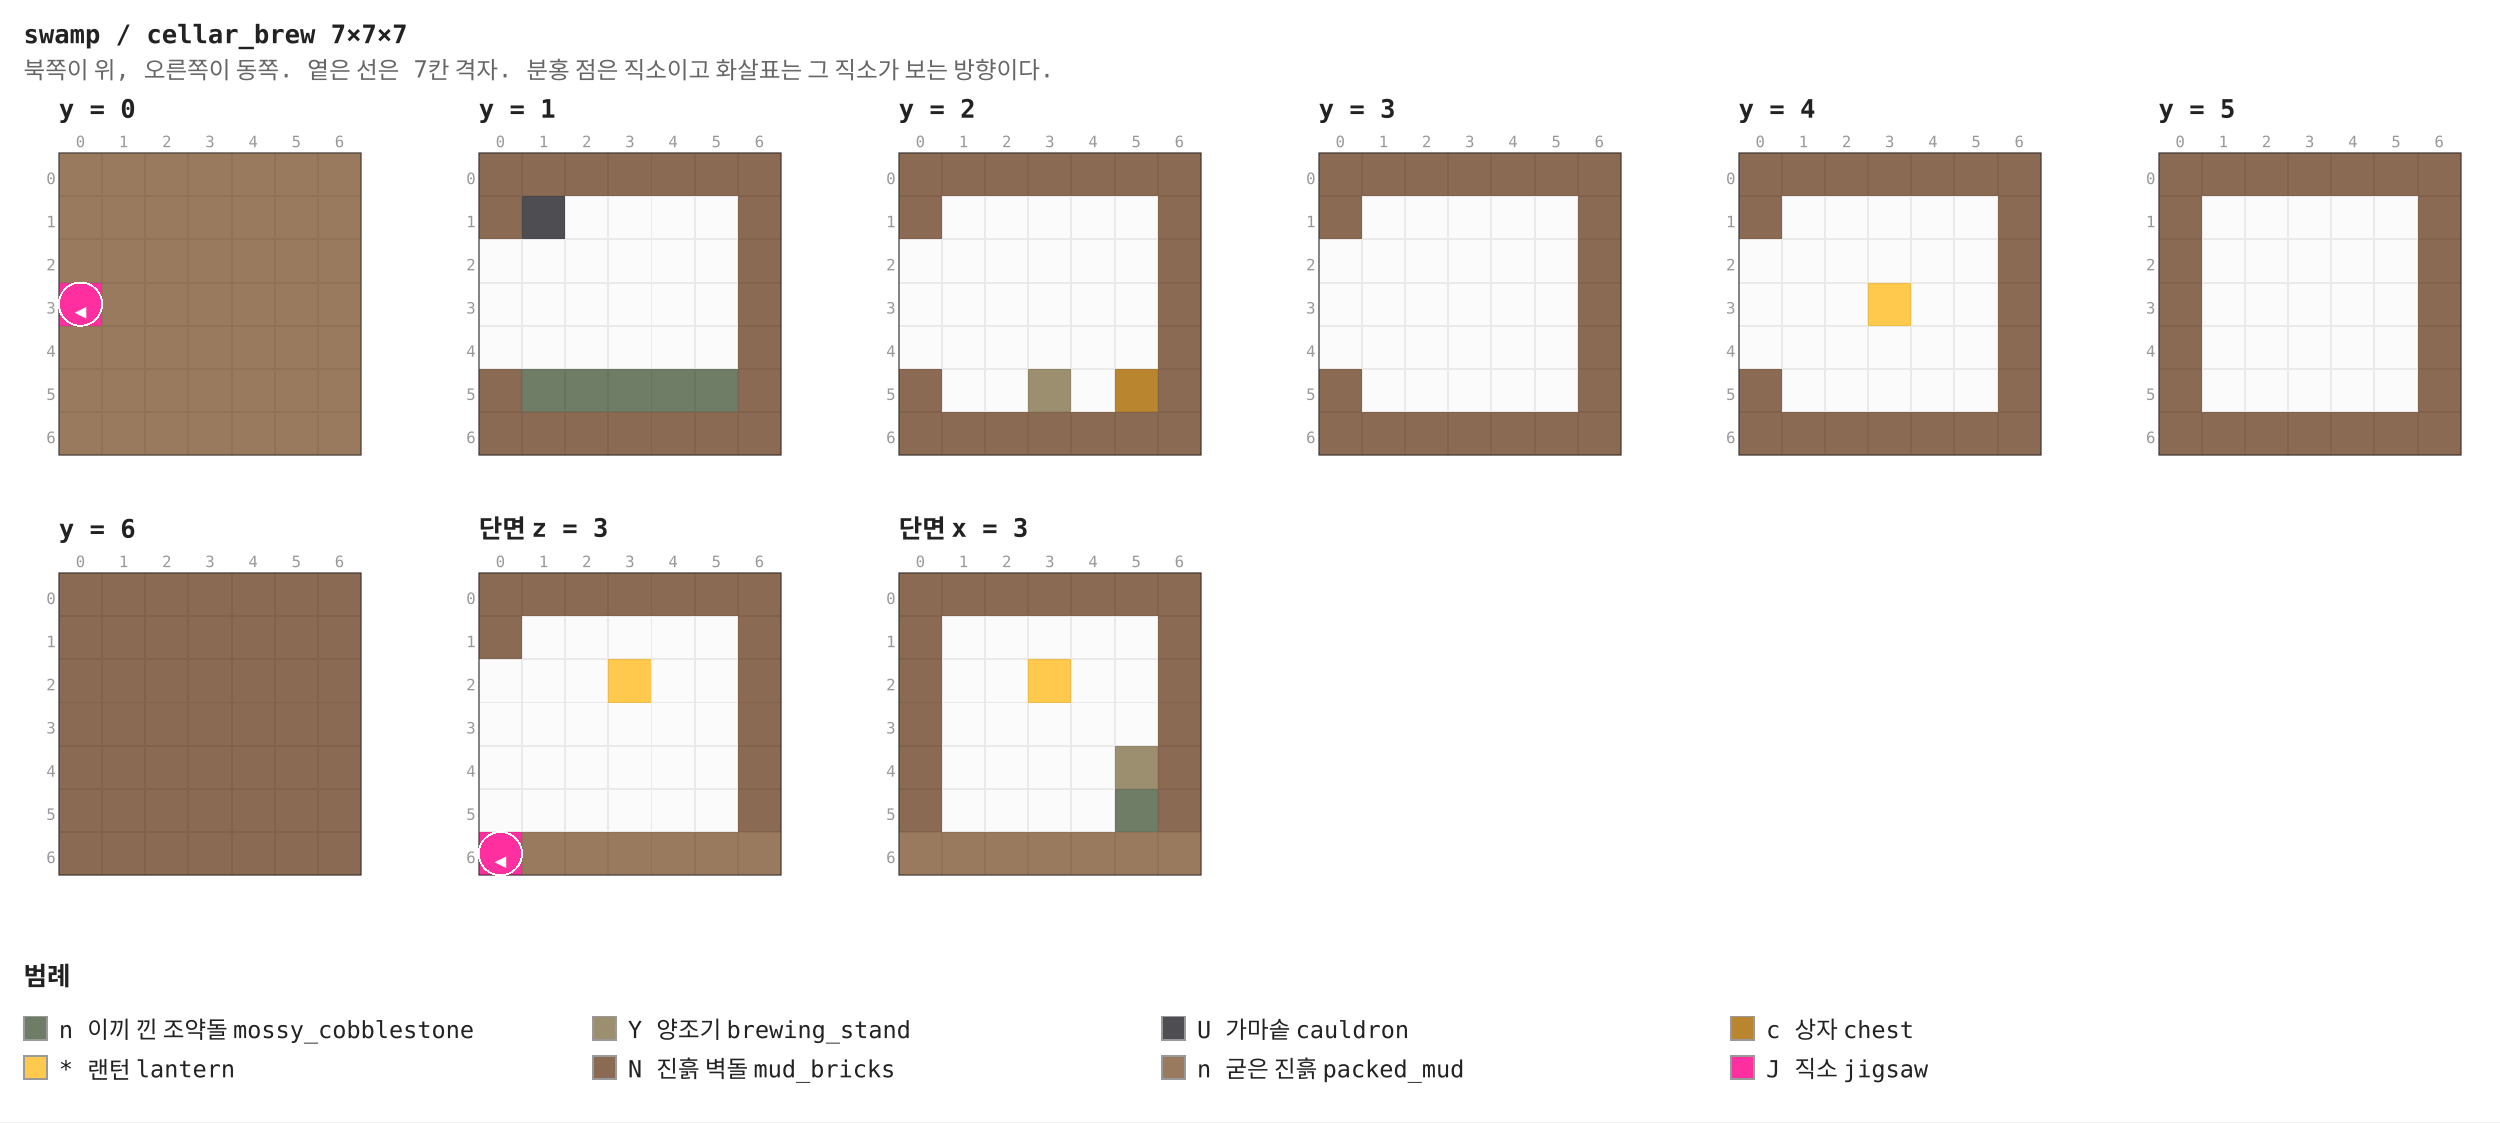
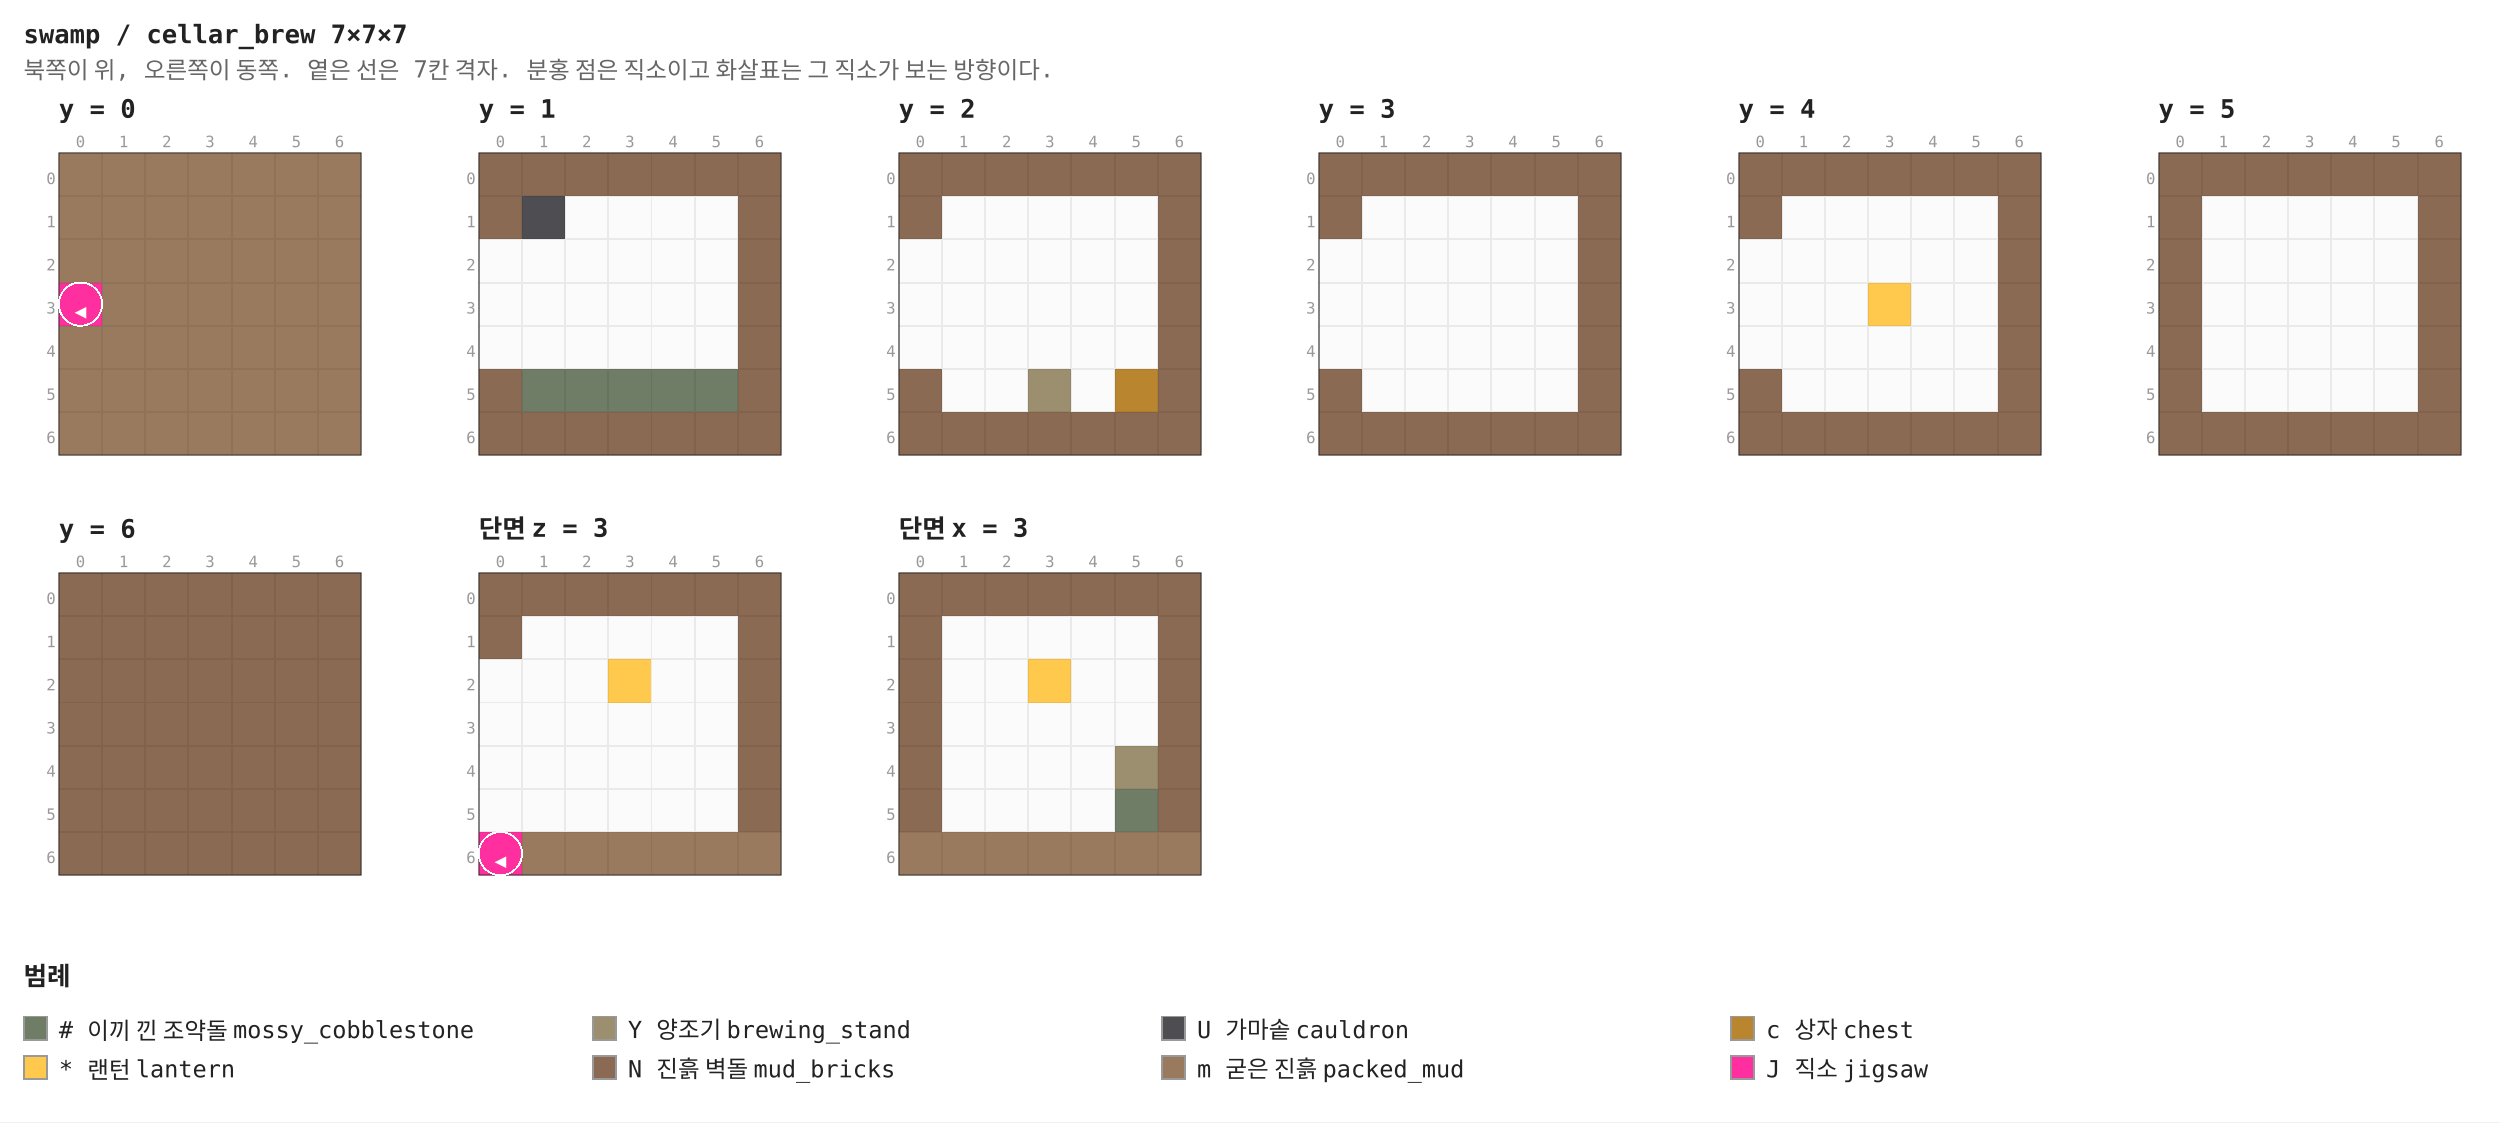
<svg xmlns="http://www.w3.org/2000/svg" width="1274" height="572" viewBox="0 0 1274 572" shape-rendering="crispEdges" font-family="Consolas,'Malgun Gothic','Noto Sans KR',monospace">
  <style>text{fill:#222;shape-rendering:auto}.cap{font-size:13px;font-weight:bold}.leg{font-size:12px}.sub{font-size:12px;fill:#666}.tick{font-size:8px;fill:#999;text-anchor:middle}.arrow{font-size:10px;fill:#fff;text-anchor:middle}.fine{stroke:#000;stroke-opacity:.07;stroke-width:1;fill:none}.grid{stroke:#000;stroke-opacity:.30;stroke-width:1}</style>
  <rect width="100%" height="100%" fill="#fff" />
  <text x="12" y="22" class="cap" font-size="16">swamp / cellar_brew   7×7×7</text>
  <text x="12" y="40" class="sub">북쪽이 위, 오른쪽이 동쪽. 옅은 선은 7칸 격자. 분홍 점은 직소이고 화살표는 그 직소가 보는 방향이다.</text>
  <text x="30" y="60" class="cap">y = 0</text>
  <rect x="30" y="78" width="154" height="154" fill="#fbfbfb" stroke="#bbb" />
  <path transform="translate(30,78) scale(22)" fill="#9a7a5e" d="M0 0h7v1h-7zM0 1h7v1h-7zM0 2h7v1h-7zM1 3h6v1h-6zM0 4h7v1h-7zM0 5h7v1h-7zM0 6h7v1h-7z" />
  <path transform="translate(30,78) scale(22)" fill="#ff2fa0" d="M0 3h1v1h-1z" />
  <path class="fine" d="M52 78v154M74 78v154M96 78v154M118 78v154M140 78v154M162 78v154M30 100h154M30 122h154M30 144h154M30 166h154M30 188h154M30 210h154" />
  <line x1="30" y1="78" x2="30" y2="232" class="grid" />
  <line x1="184" y1="78" x2="184" y2="232" class="grid" />
  <line x1="30" y1="78" x2="184" y2="78" class="grid" />
  <line x1="30" y1="232" x2="184" y2="232" class="grid" />
  <text x="41.0" y="75" class="tick">0</text>
  <text x="63.0" y="75" class="tick">1</text>
  <text x="85.0" y="75" class="tick">2</text>
  <text x="107.0" y="75" class="tick">3</text>
  <text x="129.0" y="75" class="tick">4</text>
  <text x="151.0" y="75" class="tick">5</text>
  <text x="173.0" y="75" class="tick">6</text>
  <text x="26" y="93.8" class="tick" text-anchor="end">0</text>
  <text x="26" y="115.8" class="tick" text-anchor="end">1</text>
  <text x="26" y="137.8" class="tick" text-anchor="end">2</text>
  <text x="26" y="159.8" class="tick" text-anchor="end">3</text>
  <text x="26" y="181.8" class="tick" text-anchor="end">4</text>
  <text x="26" y="203.8" class="tick" text-anchor="end">5</text>
  <text x="26" y="225.8" class="tick" text-anchor="end">6</text>
  <circle cx="41.0" cy="155.0" r="11.0" fill="#ff2fa0" stroke="#fff" />
  <text x="41.0" y="162.0" class="arrow" font-size="19.8">◀</text>
  <text x="244" y="60" class="cap">y = 1</text>
  <rect x="244" y="78" width="154" height="154" fill="#fbfbfb" stroke="#bbb" />
  <path transform="translate(244,78) scale(22)" fill="#8a6a52" d="M0 0h7v1h-7zM0 1h1v1h-1zM6 1h1v1h-1zM6 2h1v1h-1zM6 3h1v1h-1zM6 4h1v1h-1zM0 5h1v1h-1zM6 5h1v1h-1zM0 6h7v1h-7z" />
  <path transform="translate(244,78) scale(22)" fill="#4e4e52" d="M1 1h1v1h-1z" />
  <path transform="translate(244,78) scale(22)" fill="#6f7c66" d="M1 5h5v1h-5z" />
  <path class="fine" d="M266 78v154M288 78v154M310 78v154M332 78v154M354 78v154M376 78v154M244 100h154M244 122h154M244 144h154M244 166h154M244 188h154M244 210h154" />
  <line x1="244" y1="78" x2="244" y2="232" class="grid" />
  <line x1="398" y1="78" x2="398" y2="232" class="grid" />
  <line x1="244" y1="78" x2="398" y2="78" class="grid" />
  <line x1="244" y1="232" x2="398" y2="232" class="grid" />
  <text x="255.0" y="75" class="tick">0</text>
  <text x="277.0" y="75" class="tick">1</text>
  <text x="299.0" y="75" class="tick">2</text>
  <text x="321.0" y="75" class="tick">3</text>
  <text x="343.0" y="75" class="tick">4</text>
  <text x="365.0" y="75" class="tick">5</text>
  <text x="387.0" y="75" class="tick">6</text>
  <text x="240" y="93.8" class="tick" text-anchor="end">0</text>
  <text x="240" y="115.8" class="tick" text-anchor="end">1</text>
  <text x="240" y="137.8" class="tick" text-anchor="end">2</text>
  <text x="240" y="159.8" class="tick" text-anchor="end">3</text>
  <text x="240" y="181.8" class="tick" text-anchor="end">4</text>
  <text x="240" y="203.8" class="tick" text-anchor="end">5</text>
  <text x="240" y="225.8" class="tick" text-anchor="end">6</text>
  <text x="458" y="60" class="cap">y = 2</text>
  <rect x="458" y="78" width="154" height="154" fill="#fbfbfb" stroke="#bbb" />
  <path transform="translate(458,78) scale(22)" fill="#8a6a52" d="M0 0h7v1h-7zM0 1h1v1h-1zM6 1h1v1h-1zM6 2h1v1h-1zM6 3h1v1h-1zM6 4h1v1h-1zM0 5h1v1h-1zM6 5h1v1h-1zM0 6h7v1h-7z" />
  <path transform="translate(458,78) scale(22)" fill="#9c8f6f" d="M3 5h1v1h-1z" />
  <path transform="translate(458,78) scale(22)" fill="#b9852f" d="M5 5h1v1h-1z" />
  <path class="fine" d="M480 78v154M502 78v154M524 78v154M546 78v154M568 78v154M590 78v154M458 100h154M458 122h154M458 144h154M458 166h154M458 188h154M458 210h154" />
  <line x1="458" y1="78" x2="458" y2="232" class="grid" />
  <line x1="612" y1="78" x2="612" y2="232" class="grid" />
  <line x1="458" y1="78" x2="612" y2="78" class="grid" />
  <line x1="458" y1="232" x2="612" y2="232" class="grid" />
  <text x="469.0" y="75" class="tick">0</text>
  <text x="491.0" y="75" class="tick">1</text>
  <text x="513.0" y="75" class="tick">2</text>
  <text x="535.0" y="75" class="tick">3</text>
  <text x="557.0" y="75" class="tick">4</text>
  <text x="579.0" y="75" class="tick">5</text>
  <text x="601.0" y="75" class="tick">6</text>
  <text x="454" y="93.8" class="tick" text-anchor="end">0</text>
  <text x="454" y="115.8" class="tick" text-anchor="end">1</text>
  <text x="454" y="137.8" class="tick" text-anchor="end">2</text>
  <text x="454" y="159.8" class="tick" text-anchor="end">3</text>
  <text x="454" y="181.8" class="tick" text-anchor="end">4</text>
  <text x="454" y="203.8" class="tick" text-anchor="end">5</text>
  <text x="454" y="225.8" class="tick" text-anchor="end">6</text>
  <text x="672" y="60" class="cap">y = 3</text>
  <rect x="672" y="78" width="154" height="154" fill="#fbfbfb" stroke="#bbb" />
  <path transform="translate(672,78) scale(22)" fill="#8a6a52" d="M0 0h7v1h-7zM0 1h1v1h-1zM6 1h1v1h-1zM6 2h1v1h-1zM6 3h1v1h-1zM6 4h1v1h-1zM0 5h1v1h-1zM6 5h1v1h-1zM0 6h7v1h-7z" />
  <path class="fine" d="M694 78v154M716 78v154M738 78v154M760 78v154M782 78v154M804 78v154M672 100h154M672 122h154M672 144h154M672 166h154M672 188h154M672 210h154" />
  <line x1="672" y1="78" x2="672" y2="232" class="grid" />
  <line x1="826" y1="78" x2="826" y2="232" class="grid" />
  <line x1="672" y1="78" x2="826" y2="78" class="grid" />
  <line x1="672" y1="232" x2="826" y2="232" class="grid" />
  <text x="683.0" y="75" class="tick">0</text>
  <text x="705.0" y="75" class="tick">1</text>
  <text x="727.0" y="75" class="tick">2</text>
  <text x="749.0" y="75" class="tick">3</text>
  <text x="771.0" y="75" class="tick">4</text>
  <text x="793.0" y="75" class="tick">5</text>
  <text x="815.0" y="75" class="tick">6</text>
  <text x="668" y="93.8" class="tick" text-anchor="end">0</text>
  <text x="668" y="115.8" class="tick" text-anchor="end">1</text>
  <text x="668" y="137.8" class="tick" text-anchor="end">2</text>
  <text x="668" y="159.8" class="tick" text-anchor="end">3</text>
  <text x="668" y="181.8" class="tick" text-anchor="end">4</text>
  <text x="668" y="203.8" class="tick" text-anchor="end">5</text>
  <text x="668" y="225.8" class="tick" text-anchor="end">6</text>
  <text x="886" y="60" class="cap">y = 4</text>
  <rect x="886" y="78" width="154" height="154" fill="#fbfbfb" stroke="#bbb" />
  <path transform="translate(886,78) scale(22)" fill="#8a6a52" d="M0 0h7v1h-7zM0 1h1v1h-1zM6 1h1v1h-1zM6 2h1v1h-1zM6 3h1v1h-1zM6 4h1v1h-1zM0 5h1v1h-1zM6 5h1v1h-1zM0 6h7v1h-7z" />
  <path transform="translate(886,78) scale(22)" fill="#ffc94d" d="M3 3h1v1h-1z" />
  <path class="fine" d="M908 78v154M930 78v154M952 78v154M974 78v154M996 78v154M1018 78v154M886 100h154M886 122h154M886 144h154M886 166h154M886 188h154M886 210h154" />
  <line x1="886" y1="78" x2="886" y2="232" class="grid" />
  <line x1="1040" y1="78" x2="1040" y2="232" class="grid" />
  <line x1="886" y1="78" x2="1040" y2="78" class="grid" />
  <line x1="886" y1="232" x2="1040" y2="232" class="grid" />
  <text x="897.0" y="75" class="tick">0</text>
  <text x="919.0" y="75" class="tick">1</text>
  <text x="941.0" y="75" class="tick">2</text>
  <text x="963.0" y="75" class="tick">3</text>
  <text x="985.0" y="75" class="tick">4</text>
  <text x="1007.0" y="75" class="tick">5</text>
  <text x="1029.0" y="75" class="tick">6</text>
  <text x="882" y="93.8" class="tick" text-anchor="end">0</text>
  <text x="882" y="115.8" class="tick" text-anchor="end">1</text>
  <text x="882" y="137.8" class="tick" text-anchor="end">2</text>
  <text x="882" y="159.8" class="tick" text-anchor="end">3</text>
  <text x="882" y="181.8" class="tick" text-anchor="end">4</text>
  <text x="882" y="203.8" class="tick" text-anchor="end">5</text>
  <text x="882" y="225.8" class="tick" text-anchor="end">6</text>
  <text x="1100" y="60" class="cap">y = 5</text>
  <rect x="1100" y="78" width="154" height="154" fill="#fbfbfb" stroke="#bbb" />
  <path transform="translate(1100,78) scale(22)" fill="#8a6a52" d="M0 0h7v1h-7zM0 1h1v1h-1zM6 1h1v1h-1zM0 2h1v1h-1zM6 2h1v1h-1zM0 3h1v1h-1zM6 3h1v1h-1zM0 4h1v1h-1zM6 4h1v1h-1zM0 5h1v1h-1zM6 5h1v1h-1zM0 6h7v1h-7z" />
  <path class="fine" d="M1122 78v154M1144 78v154M1166 78v154M1188 78v154M1210 78v154M1232 78v154M1100 100h154M1100 122h154M1100 144h154M1100 166h154M1100 188h154M1100 210h154" />
  <line x1="1100" y1="78" x2="1100" y2="232" class="grid" />
  <line x1="1254" y1="78" x2="1254" y2="232" class="grid" />
  <line x1="1100" y1="78" x2="1254" y2="78" class="grid" />
  <line x1="1100" y1="232" x2="1254" y2="232" class="grid" />
  <text x="1111.0" y="75" class="tick">0</text>
  <text x="1133.0" y="75" class="tick">1</text>
  <text x="1155.0" y="75" class="tick">2</text>
  <text x="1177.0" y="75" class="tick">3</text>
  <text x="1199.0" y="75" class="tick">4</text>
  <text x="1221.0" y="75" class="tick">5</text>
  <text x="1243.0" y="75" class="tick">6</text>
  <text x="1096" y="93.8" class="tick" text-anchor="end">0</text>
  <text x="1096" y="115.8" class="tick" text-anchor="end">1</text>
  <text x="1096" y="137.8" class="tick" text-anchor="end">2</text>
  <text x="1096" y="159.8" class="tick" text-anchor="end">3</text>
  <text x="1096" y="181.8" class="tick" text-anchor="end">4</text>
  <text x="1096" y="203.8" class="tick" text-anchor="end">5</text>
  <text x="1096" y="225.8" class="tick" text-anchor="end">6</text>
  <text x="30" y="274" class="cap">y = 6</text>
  <rect x="30" y="292" width="154" height="154" fill="#fbfbfb" stroke="#bbb" />
  <path transform="translate(30,292) scale(22)" fill="#8a6a52" d="M0 0h7v1h-7zM0 1h7v1h-7zM0 2h7v1h-7zM0 3h7v1h-7zM0 4h7v1h-7zM0 5h7v1h-7zM0 6h7v1h-7z" />
  <path class="fine" d="M52 292v154M74 292v154M96 292v154M118 292v154M140 292v154M162 292v154M30 314h154M30 336h154M30 358h154M30 380h154M30 402h154M30 424h154" />
  <line x1="30" y1="292" x2="30" y2="446" class="grid" />
  <line x1="184" y1="292" x2="184" y2="446" class="grid" />
  <line x1="30" y1="292" x2="184" y2="292" class="grid" />
  <line x1="30" y1="446" x2="184" y2="446" class="grid" />
  <text x="41.0" y="289" class="tick">0</text>
  <text x="63.0" y="289" class="tick">1</text>
  <text x="85.0" y="289" class="tick">2</text>
  <text x="107.0" y="289" class="tick">3</text>
  <text x="129.0" y="289" class="tick">4</text>
  <text x="151.0" y="289" class="tick">5</text>
  <text x="173.0" y="289" class="tick">6</text>
  <text x="26" y="307.8" class="tick" text-anchor="end">0</text>
  <text x="26" y="329.8" class="tick" text-anchor="end">1</text>
  <text x="26" y="351.8" class="tick" text-anchor="end">2</text>
  <text x="26" y="373.8" class="tick" text-anchor="end">3</text>
  <text x="26" y="395.8" class="tick" text-anchor="end">4</text>
  <text x="26" y="417.8" class="tick" text-anchor="end">5</text>
  <text x="26" y="439.8" class="tick" text-anchor="end">6</text>
  <text x="244" y="274" class="cap">단면 z = 3</text>
  <rect x="244" y="292" width="154" height="154" fill="#fbfbfb" stroke="#bbb" />
  <path transform="translate(244,292) scale(22)" fill="#8a6a52" d="M0 0h7v1h-7zM0 1h1v1h-1zM6 1h1v1h-1zM6 2h1v1h-1zM6 3h1v1h-1zM6 4h1v1h-1zM6 5h1v1h-1z" />
  <path transform="translate(244,292) scale(22)" fill="#ffc94d" d="M3 2h1v1h-1z" />
  <path transform="translate(244,292) scale(22)" fill="#ff2fa0" d="M0 6h1v1h-1z" />
  <path transform="translate(244,292) scale(22)" fill="#9a7a5e" d="M1 6h6v1h-6z" />
  <path class="fine" d="M266 292v154M288 292v154M310 292v154M332 292v154M354 292v154M376 292v154M244 314h154M244 336h154M244 358h154M244 380h154M244 402h154M244 424h154" />
  <line x1="244" y1="292" x2="244" y2="446" class="grid" />
  <line x1="398" y1="292" x2="398" y2="446" class="grid" />
  <line x1="244" y1="292" x2="398" y2="292" class="grid" />
  <line x1="244" y1="446" x2="398" y2="446" class="grid" />
  <text x="255.0" y="289" class="tick">0</text>
  <text x="277.0" y="289" class="tick">1</text>
  <text x="299.0" y="289" class="tick">2</text>
  <text x="321.0" y="289" class="tick">3</text>
  <text x="343.0" y="289" class="tick">4</text>
  <text x="365.0" y="289" class="tick">5</text>
  <text x="387.0" y="289" class="tick">6</text>
  <text x="240" y="307.8" class="tick" text-anchor="end">0</text>
  <text x="240" y="329.8" class="tick" text-anchor="end">1</text>
  <text x="240" y="351.8" class="tick" text-anchor="end">2</text>
  <text x="240" y="373.8" class="tick" text-anchor="end">3</text>
  <text x="240" y="395.8" class="tick" text-anchor="end">4</text>
  <text x="240" y="417.8" class="tick" text-anchor="end">5</text>
  <text x="240" y="439.8" class="tick" text-anchor="end">6</text>
  <circle cx="255.0" cy="435.0" r="11.0" fill="#ff2fa0" stroke="#fff" />
  <text x="255.0" y="442.0" class="arrow" font-size="19.8">◀</text>
  <text x="458" y="274" class="cap">단면 x = 3</text>
  <rect x="458" y="292" width="154" height="154" fill="#fbfbfb" stroke="#bbb" />
  <path transform="translate(458,292) scale(22)" fill="#8a6a52" d="M0 0h7v1h-7zM0 1h1v1h-1zM6 1h1v1h-1zM0 2h1v1h-1zM6 2h1v1h-1zM0 3h1v1h-1zM6 3h1v1h-1zM0 4h1v1h-1zM6 4h1v1h-1zM0 5h1v1h-1zM6 5h1v1h-1z" />
  <path transform="translate(458,292) scale(22)" fill="#ffc94d" d="M3 2h1v1h-1z" />
  <path transform="translate(458,292) scale(22)" fill="#9c8f6f" d="M5 4h1v1h-1z" />
  <path transform="translate(458,292) scale(22)" fill="#6f7c66" d="M5 5h1v1h-1z" />
  <path transform="translate(458,292) scale(22)" fill="#9a7a5e" d="M0 6h7v1h-7z" />
  <path class="fine" d="M480 292v154M502 292v154M524 292v154M546 292v154M568 292v154M590 292v154M458 314h154M458 336h154M458 358h154M458 380h154M458 402h154M458 424h154" />
  <line x1="458" y1="292" x2="458" y2="446" class="grid" />
  <line x1="612" y1="292" x2="612" y2="446" class="grid" />
  <line x1="458" y1="292" x2="612" y2="292" class="grid" />
  <line x1="458" y1="446" x2="612" y2="446" class="grid" />
  <text x="469.0" y="289" class="tick">0</text>
  <text x="491.0" y="289" class="tick">1</text>
  <text x="513.0" y="289" class="tick">2</text>
  <text x="535.0" y="289" class="tick">3</text>
  <text x="557.0" y="289" class="tick">4</text>
  <text x="579.0" y="289" class="tick">5</text>
  <text x="601.0" y="289" class="tick">6</text>
  <text x="454" y="307.8" class="tick" text-anchor="end">0</text>
  <text x="454" y="329.8" class="tick" text-anchor="end">1</text>
  <text x="454" y="351.8" class="tick" text-anchor="end">2</text>
  <text x="454" y="373.8" class="tick" text-anchor="end">3</text>
  <text x="454" y="395.8" class="tick" text-anchor="end">4</text>
  <text x="454" y="417.8" class="tick" text-anchor="end">5</text>
  <text x="454" y="439.8" class="tick" text-anchor="end">6</text>
  <text x="12" y="502" class="cap">범례</text>
  <rect x="12" y="518" width="12" height="12" fill="#6f7c66" stroke="#999" />
-   <text x="30" y="529" class="leg">n  이끼 낀 조약돌  mossy_cobblestone</text>
+   <text x="30" y="529" class="leg">#  이끼 낀 조약돌  mossy_cobblestone</text>
  <rect x="302" y="518" width="12" height="12" fill="#9c8f6f" stroke="#999" />
  <text x="320" y="529" class="leg">Y  양조기  brewing_stand</text>
  <rect x="592" y="518" width="12" height="12" fill="#4e4e52" stroke="#999" />
  <text x="610" y="529" class="leg">U  가마솥  cauldron</text>
  <rect x="882" y="518" width="12" height="12" fill="#b9852f" stroke="#999" />
  <text x="900" y="529" class="leg">c  상자  chest</text>
  <rect x="12" y="538" width="12" height="12" fill="#ffc94d" stroke="#999" />
  <text x="30" y="549" class="leg">*  랜턴  lantern</text>
  <rect x="302" y="538" width="12" height="12" fill="#8a6a52" stroke="#999" />
  <text x="320" y="549" class="leg">N  진흙 벽돌  mud_bricks</text>
  <rect x="592" y="538" width="12" height="12" fill="#9a7a5e" stroke="#999" />
-   <text x="610" y="549" class="leg">n  굳은 진흙  packed_mud</text>
+   <text x="610" y="549" class="leg">m  굳은 진흙  packed_mud</text>
  <rect x="882" y="538" width="12" height="12" fill="#ff2fa0" stroke="#999" />
  <text x="900" y="549" class="leg">J  직소  jigsaw</text>
</svg>
